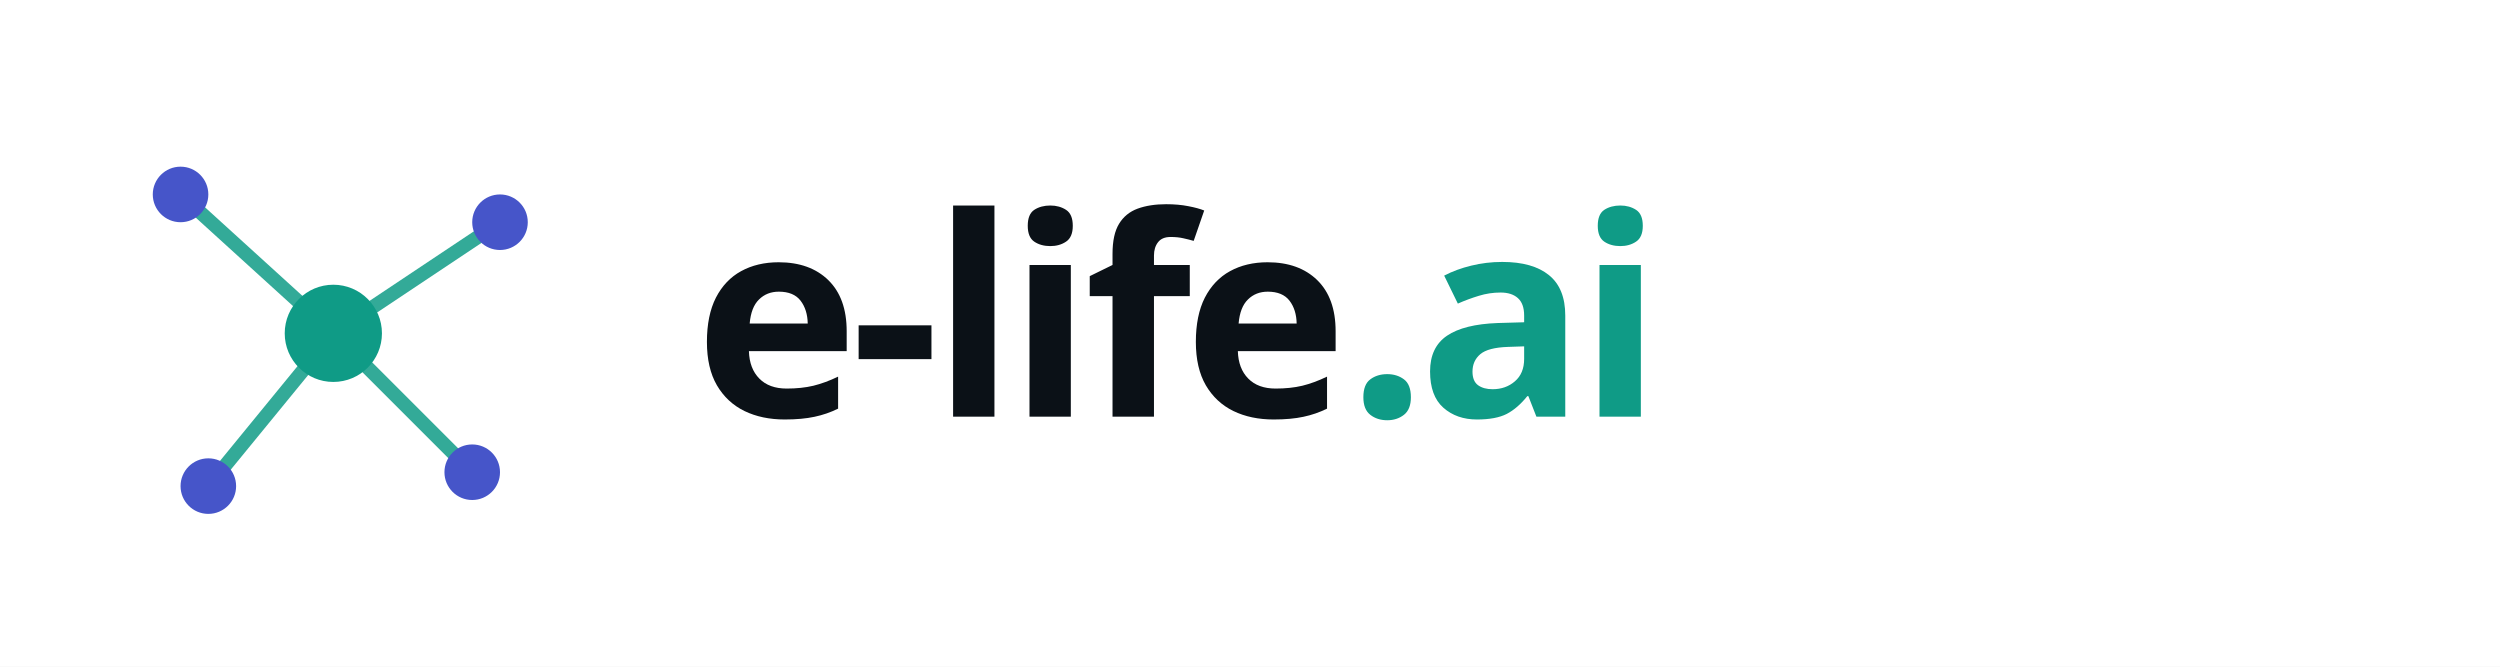
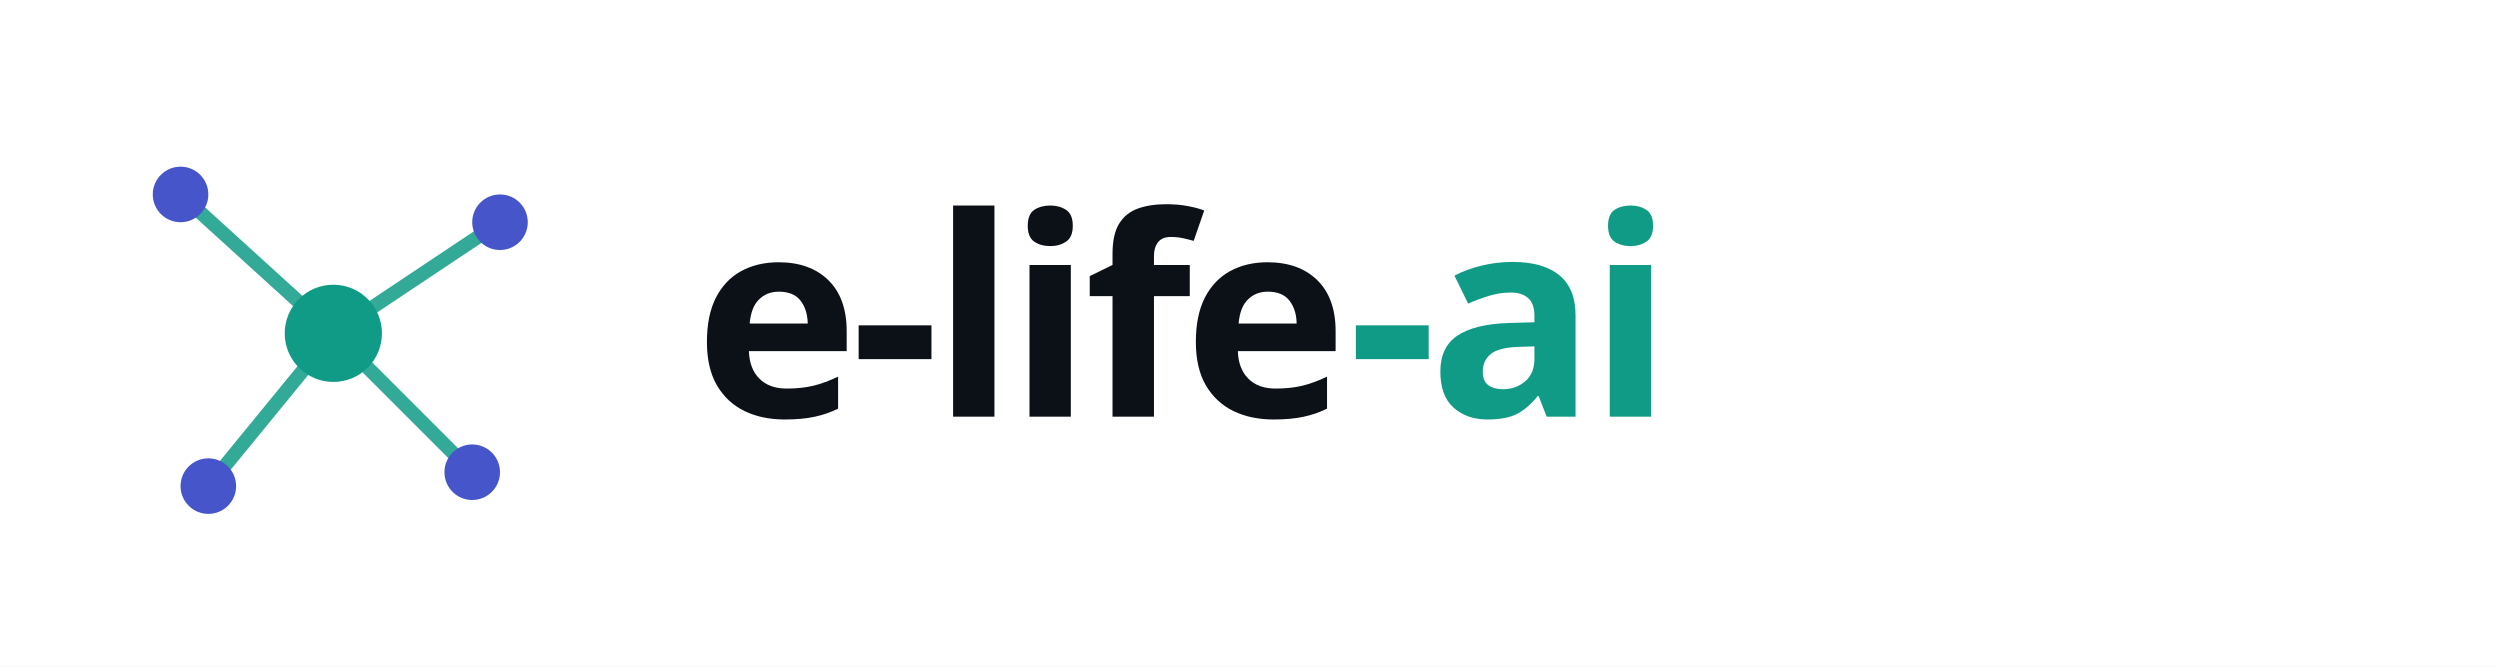
- <svg xmlns="http://www.w3.org/2000/svg" viewBox="0 0 360 96" width="360" height="96" role="img" aria-label="e-life.ai light">
+ <svg xmlns="http://www.w3.org/2000/svg" viewBox="0 0 360 96" width="360" height="96" role="img" aria-label="e-life-ai light">
  <rect width="360" height="96" fill="#ffffff" />
  <g transform="translate(48 48)">
    <g stroke="#0f9b86" stroke-width="2" opacity="0.85">
      <line x1="0" y1="0" x2="-22" y2="-20" />
      <line x1="0" y1="0" x2="24" y2="-16" />
      <line x1="0" y1="0" x2="-18" y2="22" />
      <line x1="0" y1="0" x2="20" y2="20" />
    </g>
    <circle cx="-22" cy="-20" r="4" fill="#4655c9" />
    <circle cx="24" cy="-16" r="4" fill="#4655c9" />
    <circle cx="-18" cy="22" r="4" fill="#4655c9" />
    <circle cx="20" cy="20" r="4" fill="#4655c9" />
    <circle cx="0" cy="0" r="7" fill="#0f9b86" />
  </g>
-   <text x="100" y="60" font-family="Sora, 'Segoe UI', sans-serif" font-size="40" font-weight="700" letter-spacing="-1.2" fill="#0b1117">e-life<tspan fill="#0f9b86">.ai</tspan>
+   <text x="100" y="60" font-family="Sora, 'Segoe UI', sans-serif" font-size="40" font-weight="700" letter-spacing="-1.2" fill="#0b1117">e-life<tspan fill="#0f9b86">-ai</tspan>
  </text>
</svg>
